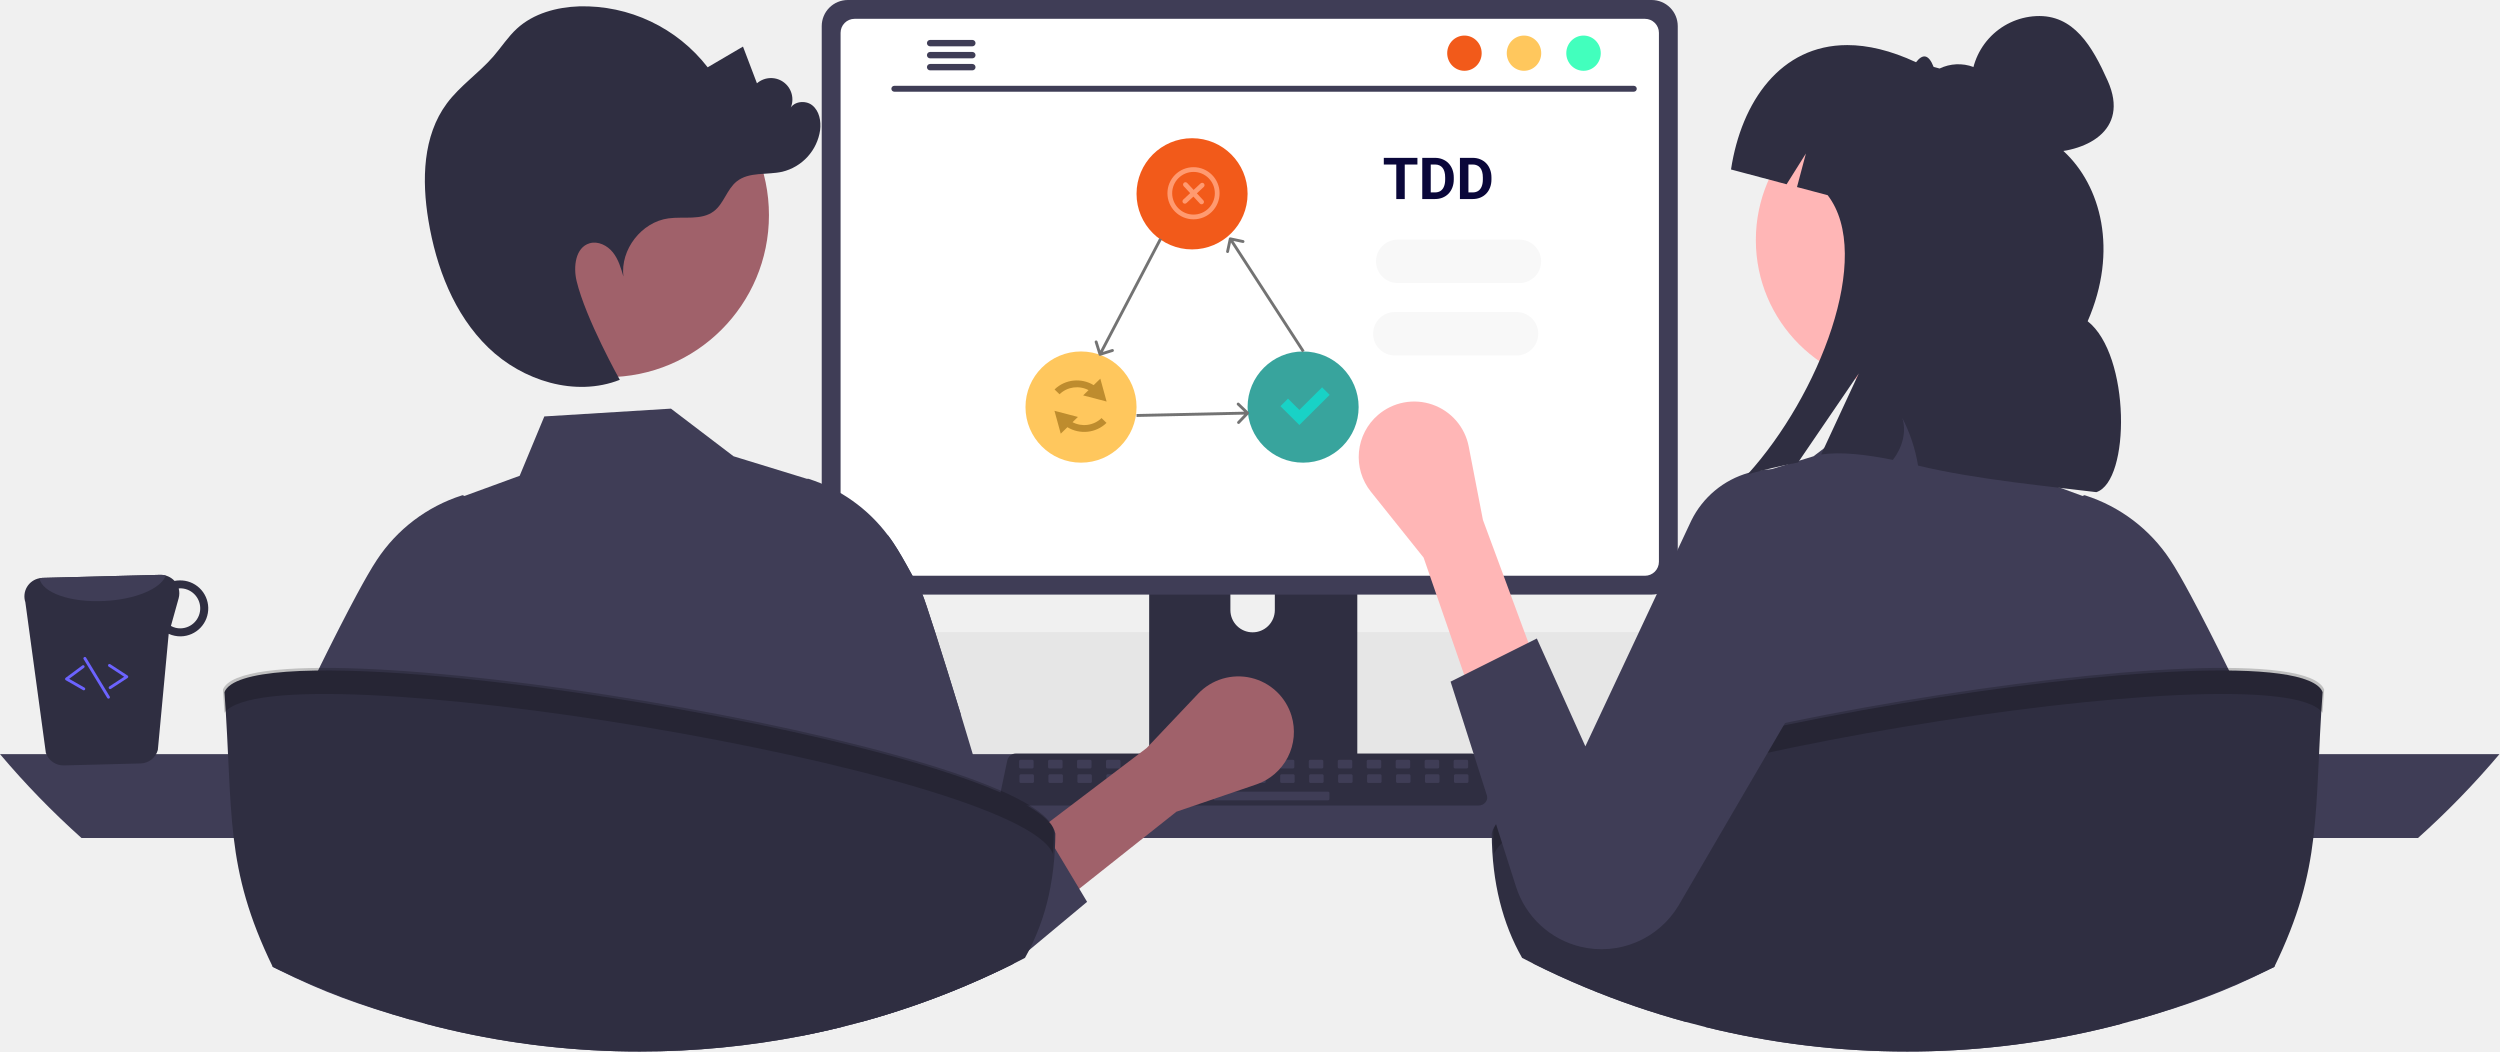
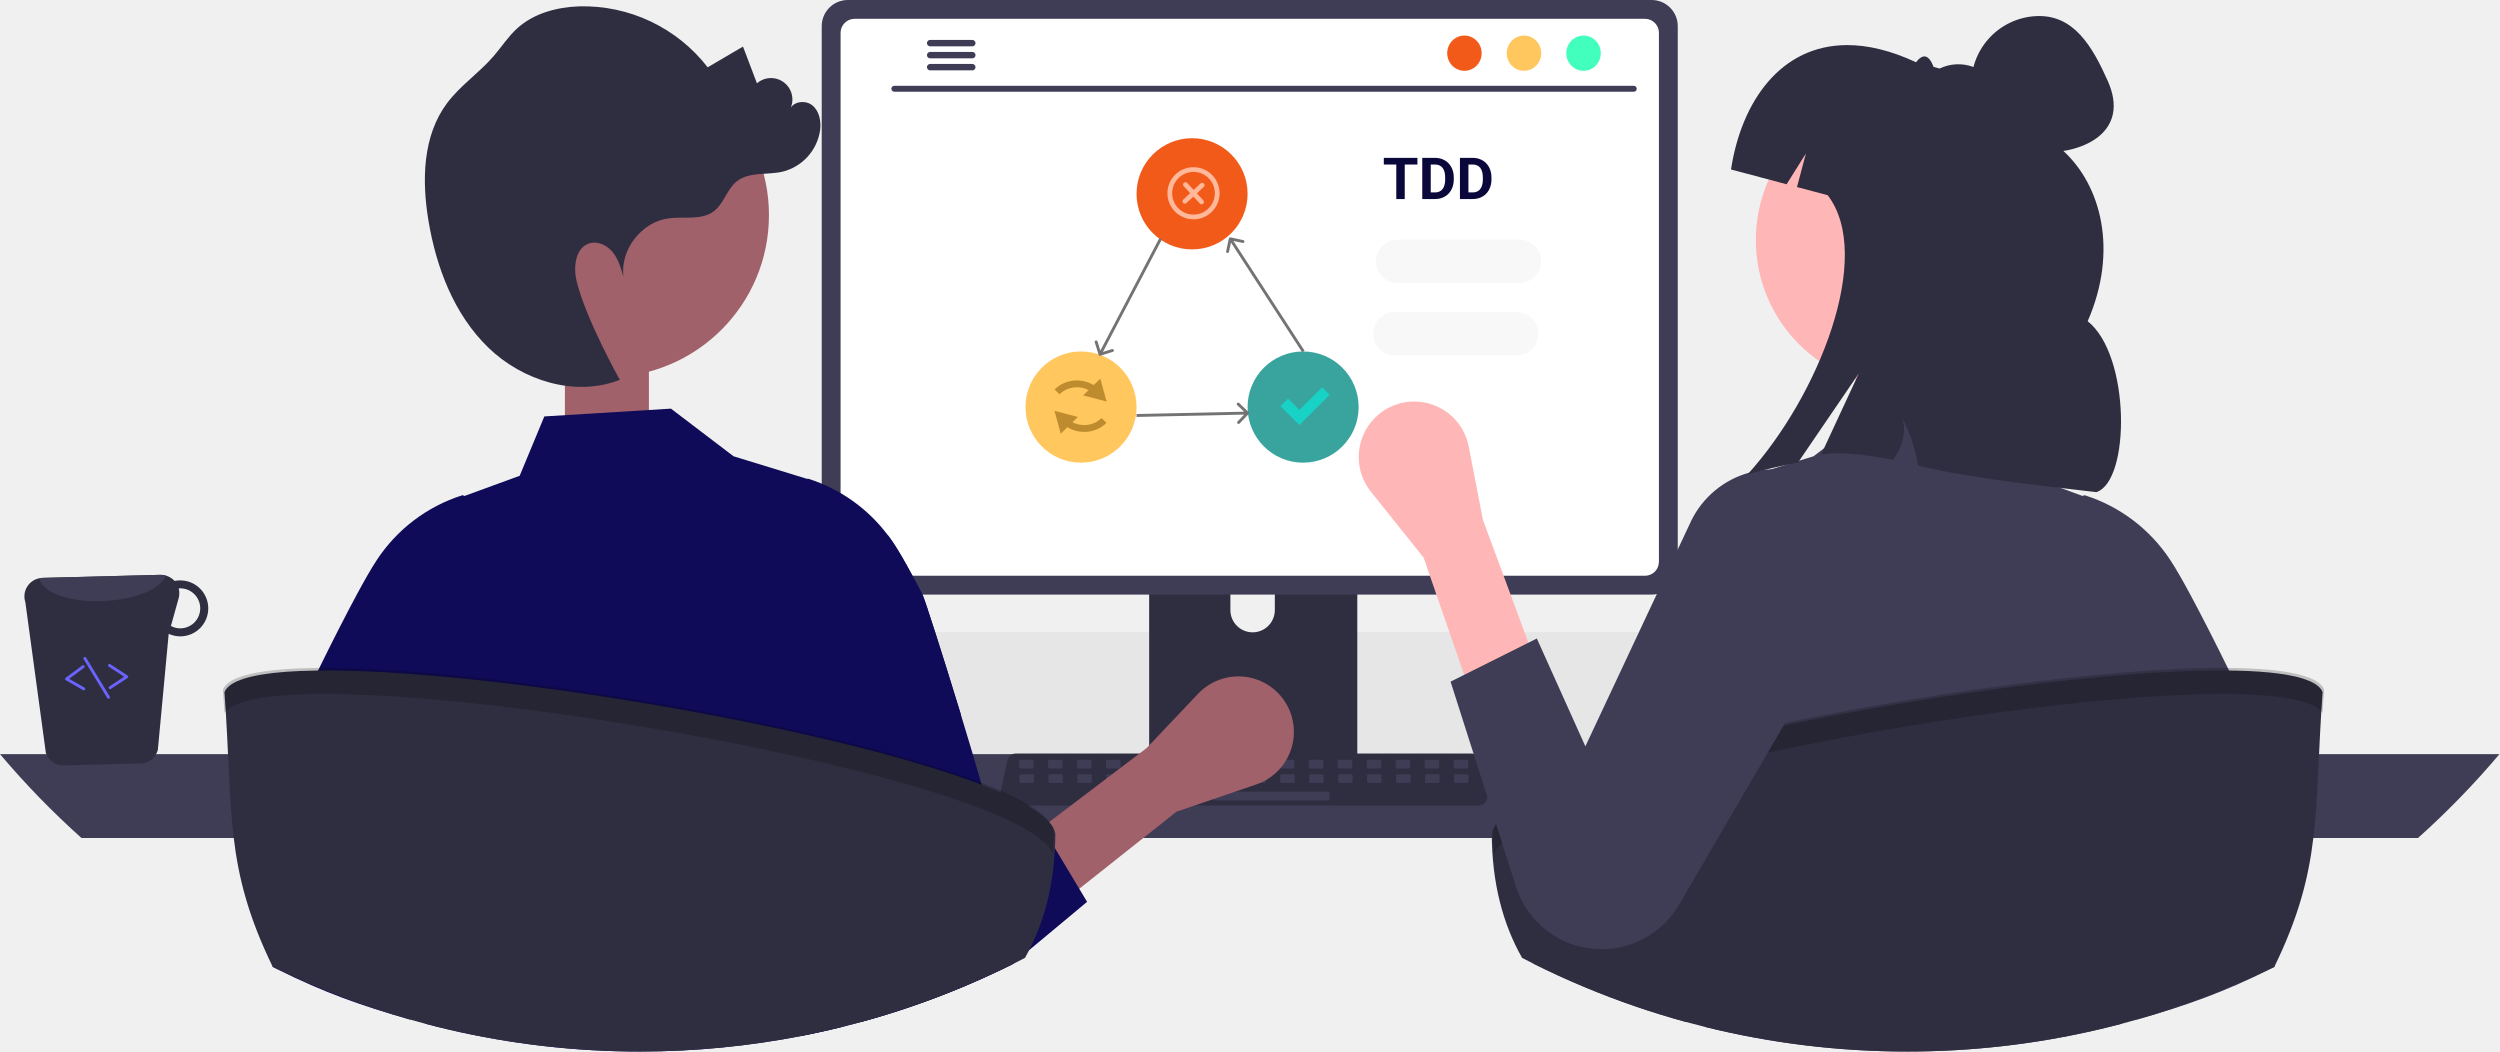
<svg xmlns="http://www.w3.org/2000/svg" width="863" height="363" viewBox="0 0 863 363" fill="none">
  <path d="M208.94 245C208.939 248.419 209.594 251.807 210.87 254.98C211.36 256.21 211.945 257.4 212.62 258.54C213.491 260.026 214.503 261.426 215.64 262.72C218.152 265.583 221.247 267.876 224.716 269.447C228.186 271.018 231.951 271.831 235.76 271.83H627.07C634.183 271.83 641.005 269.004 646.035 263.975C651.064 258.945 653.89 252.123 653.89 245.01C653.89 237.897 651.064 231.075 646.035 226.045C641.005 221.016 634.183 218.19 627.07 218.19H235.76C228.651 218.197 221.835 221.023 216.807 226.049C211.779 231.076 208.95 237.891 208.94 245V245Z" fill="#E6E6E6" />
  <path d="M0 260.32C8.687 270.613 18.084 280.287 28.12 289.27H834.7C844.737 280.287 854.133 270.613 862.82 260.32H0Z" fill="#3F3D56" />
  <path d="M396.69 163.51V266.07H468.54V163.51C468.541 162.772 468.306 162.054 467.868 161.46C467.431 160.866 466.815 160.428 466.11 160.21C465.778 160.1 465.43 160.046 465.08 160.05H400.16C399.705 160.049 399.254 160.138 398.833 160.311C398.413 160.485 398.03 160.74 397.708 161.061C397.386 161.382 397.13 161.764 396.955 162.184C396.78 162.604 396.69 163.055 396.69 163.51V163.51ZM424.73 198.75C424.749 196.728 425.565 194.796 427.002 193.373C428.438 191.95 430.378 191.152 432.4 191.152C434.422 191.152 436.362 191.95 437.798 193.373C439.234 194.796 440.051 196.728 440.07 198.75V210.65C440.06 212.677 439.247 214.618 437.81 216.048C436.372 217.478 434.427 218.281 432.4 218.281C430.373 218.281 428.428 217.478 426.99 216.048C425.553 214.618 424.74 212.677 424.73 210.65V198.75Z" fill="#2F2E41" />
  <path d="M396.47 262.79V272.68C396.472 273.192 396.675 273.683 397.037 274.047C397.398 274.41 397.888 274.616 398.4 274.62H466.83C467.343 274.617 467.834 274.412 468.196 274.048C468.557 273.685 468.76 273.193 468.76 272.68V262.79H396.47Z" fill="#3F3D56" />
  <path d="M283.66 8.99V196.25C283.662 198.636 284.611 200.924 286.298 202.612C287.985 204.299 290.274 205.248 292.66 205.25H570.16C572.546 205.248 574.834 204.299 576.522 202.612C578.209 200.924 579.158 198.636 579.16 196.25V8.99C579.154 6.606 578.204 4.321 576.517 2.636C574.83 0.951 572.544 0.003 570.16 0H292.66C290.276 0.003 287.99 0.951 286.303 2.636C284.616 4.321 283.666 6.606 283.66 8.99V8.99Z" fill="#3F3D56" />
  <path d="M290.17 11.32V193.94C290.172 195.215 290.68 196.437 291.581 197.339C292.483 198.24 293.705 198.748 294.98 198.75H567.85C569.125 198.748 570.347 198.24 571.249 197.339C572.15 196.437 572.658 195.215 572.66 193.94V11.32C572.66 10.043 572.153 8.819 571.252 7.915C570.35 7.012 569.126 6.503 567.85 6.5H294.98C293.703 6.503 292.48 7.012 291.578 7.915C290.677 8.819 290.17 10.043 290.17 11.32Z" fill="white" />
  <path d="M345.81 276.95C346.088 277.298 346.441 277.579 346.843 277.771C347.244 277.963 347.685 278.062 348.13 278.06H510.47C510.914 278.059 511.352 277.96 511.753 277.769C512.154 277.577 512.507 277.299 512.786 276.954C513.066 276.61 513.265 276.207 513.37 275.775C513.474 275.344 513.481 274.894 513.39 274.46L510.87 262.49C510.766 262.002 510.541 261.548 510.216 261.169C509.891 260.79 509.477 260.498 509.01 260.32C508.672 260.187 508.313 260.12 507.95 260.12H350.64C350.277 260.12 349.918 260.187 349.58 260.32C349.114 260.498 348.699 260.789 348.374 261.168C348.049 261.547 347.825 262.002 347.72 262.49L345.2 274.46C345.11 274.894 345.119 275.343 345.224 275.774C345.33 276.204 345.53 276.606 345.81 276.95Z" fill="#2F2E41" />
  <path d="M502.285 265.276H506.309C506.578 265.276 506.797 265.057 506.797 264.787V262.764C506.797 262.494 506.578 262.276 506.309 262.276H502.285C502.015 262.276 501.797 262.494 501.797 262.764V264.787C501.797 265.057 502.015 265.276 502.285 265.276Z" fill="#3F3D56" />
  <path d="M492.285 265.276H496.309C496.578 265.276 496.797 265.057 496.797 264.787V262.764C496.797 262.494 496.578 262.276 496.309 262.276H492.285C492.015 262.276 491.797 262.494 491.797 262.764V264.787C491.797 265.057 492.015 265.276 492.285 265.276Z" fill="#3F3D56" />
  <path d="M482.285 265.276H486.309C486.578 265.276 486.797 265.057 486.797 264.787V262.764C486.797 262.494 486.578 262.276 486.309 262.276H482.285C482.015 262.276 481.797 262.494 481.797 262.764V264.787C481.797 265.057 482.015 265.276 482.285 265.276Z" fill="#3F3D56" />
  <path d="M472.285 265.276H476.309C476.578 265.276 476.797 265.057 476.797 264.787V262.764C476.797 262.494 476.578 262.276 476.309 262.276H472.285C472.015 262.276 471.797 262.494 471.797 262.764V264.787C471.797 265.057 472.015 265.276 472.285 265.276Z" fill="#3F3D56" />
  <path d="M462.285 265.276H466.309C466.578 265.276 466.797 265.057 466.797 264.787V262.764C466.797 262.494 466.578 262.276 466.309 262.276H462.285C462.015 262.276 461.797 262.494 461.797 262.764V264.787C461.797 265.057 462.015 265.276 462.285 265.276Z" fill="#3F3D56" />
  <path d="M452.285 265.276H456.309C456.578 265.276 456.797 265.057 456.797 264.787V262.764C456.797 262.494 456.578 262.276 456.309 262.276H452.285C452.015 262.276 451.797 262.494 451.797 262.764V264.787C451.797 265.057 452.015 265.276 452.285 265.276Z" fill="#3F3D56" />
  <path d="M442.285 265.276H446.309C446.578 265.276 446.797 265.057 446.797 264.787V262.764C446.797 262.494 446.578 262.276 446.309 262.276H442.285C442.015 262.276 441.797 262.494 441.797 262.764V264.787C441.797 265.057 442.015 265.276 442.285 265.276Z" fill="#3F3D56" />
  <path d="M432.285 265.276H436.309C436.578 265.276 436.797 265.057 436.797 264.787V262.764C436.797 262.494 436.578 262.276 436.309 262.276H432.285C432.015 262.276 431.797 262.494 431.797 262.764V264.787C431.797 265.057 432.015 265.276 432.285 265.276Z" fill="#3F3D56" />
  <path d="M422.285 265.276H426.309C426.578 265.276 426.797 265.057 426.797 264.787V262.764C426.797 262.494 426.578 262.276 426.309 262.276H422.285C422.015 262.276 421.797 262.494 421.797 262.764V264.787C421.797 265.057 422.015 265.276 422.285 265.276Z" fill="#3F3D56" />
  <path d="M412.285 265.276H416.309C416.578 265.276 416.797 265.057 416.797 264.787V262.764C416.797 262.494 416.578 262.276 416.309 262.276H412.285C412.015 262.276 411.797 262.494 411.797 262.764V264.787C411.797 265.057 412.015 265.276 412.285 265.276Z" fill="#3F3D56" />
  <path d="M402.285 265.276H406.309C406.578 265.276 406.797 265.057 406.797 264.787V262.764C406.797 262.494 406.578 262.276 406.309 262.276H402.285C402.015 262.276 401.797 262.494 401.797 262.764V264.787C401.797 265.057 402.015 265.276 402.285 265.276Z" fill="#3F3D56" />
  <path d="M392.285 265.276H396.309C396.578 265.276 396.797 265.057 396.797 264.787V262.764C396.797 262.494 396.578 262.276 396.309 262.276H392.285C392.015 262.276 391.797 262.494 391.797 262.764V264.787C391.797 265.057 392.015 265.276 392.285 265.276Z" fill="#3F3D56" />
  <path d="M382.285 265.276H386.309C386.578 265.276 386.797 265.057 386.797 264.787V262.764C386.797 262.494 386.578 262.276 386.309 262.276H382.285C382.015 262.276 381.797 262.494 381.797 262.764V264.787C381.797 265.057 382.015 265.276 382.285 265.276Z" fill="#3F3D56" />
  <path d="M372.285 265.276H376.309C376.578 265.276 376.797 265.057 376.797 264.787V262.764C376.797 262.494 376.578 262.276 376.309 262.276H372.285C372.015 262.276 371.797 262.494 371.797 262.764V264.787C371.797 265.057 372.015 265.276 372.285 265.276Z" fill="#3F3D56" />
  <path d="M362.285 265.276H366.309C366.578 265.276 366.797 265.057 366.797 264.787V262.764C366.797 262.494 366.578 262.276 366.309 262.276H362.285C362.015 262.276 361.797 262.494 361.797 262.764V264.787C361.797 265.057 362.015 265.276 362.285 265.276Z" fill="#3F3D56" />
  <path d="M352.285 265.276H356.309C356.578 265.276 356.797 265.057 356.797 264.787V262.764C356.797 262.494 356.578 262.276 356.309 262.276H352.285C352.015 262.276 351.797 262.494 351.797 262.764V264.787C351.797 265.057 352.015 265.276 352.285 265.276Z" fill="#3F3D56" />
  <path d="M502.403 270.276H506.427C506.697 270.276 506.915 270.057 506.915 269.787V267.764C506.915 267.494 506.697 267.276 506.427 267.276H502.403C502.134 267.276 501.915 267.494 501.915 267.764V269.787C501.915 270.057 502.134 270.276 502.403 270.276Z" fill="#3F3D56" />
  <path d="M492.403 270.276H496.427C496.697 270.276 496.915 270.057 496.915 269.787V267.764C496.915 267.494 496.697 267.276 496.427 267.276H492.403C492.134 267.276 491.915 267.494 491.915 267.764V269.787C491.915 270.057 492.134 270.276 492.403 270.276Z" fill="#3F3D56" />
  <path d="M482.403 270.276H486.427C486.697 270.276 486.915 270.057 486.915 269.787V267.764C486.915 267.494 486.697 267.276 486.427 267.276H482.403C482.134 267.276 481.915 267.494 481.915 267.764V269.787C481.915 270.057 482.134 270.276 482.403 270.276Z" fill="#3F3D56" />
  <path d="M472.403 270.276H476.427C476.697 270.276 476.915 270.057 476.915 269.787V267.764C476.915 267.494 476.697 267.276 476.427 267.276H472.403C472.134 267.276 471.915 267.494 471.915 267.764V269.787C471.915 270.057 472.134 270.276 472.403 270.276Z" fill="#3F3D56" />
  <path d="M462.403 270.276H466.427C466.697 270.276 466.915 270.057 466.915 269.787V267.764C466.915 267.494 466.697 267.276 466.427 267.276H462.403C462.134 267.276 461.915 267.494 461.915 267.764V269.787C461.915 270.057 462.134 270.276 462.403 270.276Z" fill="#3F3D56" />
  <path d="M452.403 270.276H456.427C456.697 270.276 456.915 270.057 456.915 269.787V267.764C456.915 267.494 456.697 267.276 456.427 267.276H452.403C452.134 267.276 451.915 267.494 451.915 267.764V269.787C451.915 270.057 452.134 270.276 452.403 270.276Z" fill="#3F3D56" />
  <path d="M442.403 270.276H446.427C446.697 270.276 446.915 270.057 446.915 269.787V267.764C446.915 267.494 446.697 267.276 446.427 267.276H442.403C442.134 267.276 441.915 267.494 441.915 267.764V269.787C441.915 270.057 442.134 270.276 442.403 270.276Z" fill="#3F3D56" />
  <path d="M432.403 270.276H436.427C436.697 270.276 436.915 270.057 436.915 269.787V267.764C436.915 267.494 436.697 267.276 436.427 267.276H432.403C432.134 267.276 431.915 267.494 431.915 267.764V269.787C431.915 270.057 432.134 270.276 432.403 270.276Z" fill="#3F3D56" />
  <path d="M422.403 270.276H426.427C426.697 270.276 426.915 270.057 426.915 269.787V267.764C426.915 267.494 426.697 267.276 426.427 267.276H422.403C422.134 267.276 421.915 267.494 421.915 267.764V269.787C421.915 270.057 422.134 270.276 422.403 270.276Z" fill="#3F3D56" />
  <path d="M412.403 270.276H416.427C416.697 270.276 416.915 270.057 416.915 269.787V267.764C416.915 267.494 416.697 267.276 416.427 267.276H412.403C412.134 267.276 411.915 267.494 411.915 267.764V269.787C411.915 270.057 412.134 270.276 412.403 270.276Z" fill="#3F3D56" />
  <path d="M402.403 270.276H406.427C406.697 270.276 406.915 270.057 406.915 269.787V267.764C406.915 267.494 406.697 267.276 406.427 267.276H402.403C402.134 267.276 401.915 267.494 401.915 267.764V269.787C401.915 270.057 402.134 270.276 402.403 270.276Z" fill="#3F3D56" />
  <path d="M392.403 270.276H396.427C396.697 270.276 396.915 270.057 396.915 269.787V267.764C396.915 267.494 396.697 267.276 396.427 267.276H392.403C392.134 267.276 391.915 267.494 391.915 267.764V269.787C391.915 270.057 392.134 270.276 392.403 270.276Z" fill="#3F3D56" />
  <path d="M382.403 270.276H386.427C386.697 270.276 386.915 270.057 386.915 269.787V267.764C386.915 267.494 386.697 267.276 386.427 267.276H382.403C382.134 267.276 381.915 267.494 381.915 267.764V269.787C381.915 270.057 382.134 270.276 382.403 270.276Z" fill="#3F3D56" />
  <path d="M372.403 270.276H376.427C376.697 270.276 376.915 270.057 376.915 269.787V267.764C376.915 267.494 376.697 267.276 376.427 267.276H372.403C372.134 267.276 371.915 267.494 371.915 267.764V269.787C371.915 270.057 372.134 270.276 372.403 270.276Z" fill="#3F3D56" />
  <path d="M362.403 270.276H366.427C366.697 270.276 366.915 270.057 366.915 269.787V267.764C366.915 267.494 366.697 267.276 366.427 267.276H362.403C362.134 267.276 361.915 267.494 361.915 267.764V269.787C361.915 270.057 362.134 270.276 362.403 270.276Z" fill="#3F3D56" />
  <path d="M352.403 270.276H356.427C356.697 270.276 356.915 270.057 356.915 269.787V267.764C356.915 267.494 356.697 267.276 356.427 267.276H352.403C352.134 267.276 351.915 267.494 351.915 267.764V269.787C351.915 270.057 352.134 270.276 352.403 270.276Z" fill="#3F3D56" />
  <path d="M419.403 276.276H458.427C458.697 276.276 458.915 276.057 458.915 275.787V273.764C458.915 273.494 458.697 273.276 458.427 273.276H419.403C419.134 273.276 418.915 273.494 418.915 273.764V275.787C418.915 276.057 419.134 276.276 419.403 276.276Z" fill="#3F3D56" />
+   <rect x="195" y="127" width="29" height="41" fill="#A0616A" />
  <path d="M308.692 31.657H564.015C564.281 31.651 564.533 31.541 564.719 31.352C564.905 31.162 565.009 30.907 565.009 30.641C565.009 30.376 564.905 30.121 564.719 29.931C564.533 29.741 564.281 29.632 564.015 29.626H308.692C308.427 29.632 308.174 29.741 307.988 29.931C307.803 30.121 307.699 30.376 307.699 30.641C307.699 30.907 307.803 31.162 307.988 31.352C308.174 31.541 308.427 31.651 308.692 31.657V31.657Z" fill="#3F3D56" />
  <path d="M546.635 24.442C549.921 24.442 552.585 21.718 552.585 18.359C552.585 14.999 549.921 12.276 546.635 12.276C543.349 12.276 540.685 14.999 540.685 18.359C540.685 21.718 543.349 24.442 546.635 24.442Z" fill="#42FFBD" />
  <path d="M526.079 24.442C529.365 24.442 532.03 21.718 532.03 18.359C532.03 14.999 529.365 12.276 526.079 12.276C522.793 12.276 520.129 14.999 520.129 18.359C520.129 21.718 522.793 24.442 526.079 24.442Z" fill="#FFC75D" />
  <path d="M505.523 24.442C508.809 24.442 511.473 21.718 511.473 18.359C511.473 14.999 508.809 12.276 505.523 12.276C502.237 12.276 499.573 14.999 499.573 18.359C499.573 21.718 502.237 24.442 505.523 24.442Z" fill="#F25A1A" />
  <path d="M319.98 14.89C319.979 15.034 320.007 15.176 320.061 15.309C320.116 15.443 320.196 15.564 320.297 15.666C320.398 15.768 320.519 15.849 320.651 15.905C320.784 15.96 320.926 15.989 321.07 15.99H335.67C335.959 15.983 336.233 15.864 336.435 15.657C336.637 15.451 336.75 15.174 336.75 14.885C336.75 14.596 336.637 14.319 336.435 14.113C336.233 13.906 335.959 13.787 335.67 13.78H321.07C320.779 13.784 320.5 13.902 320.296 14.11C320.092 14.318 319.978 14.599 319.98 14.89V14.89Z" fill="#3F3D56" />
  <path d="M319.98 19.04C319.979 19.184 320.007 19.326 320.061 19.459C320.116 19.593 320.196 19.714 320.297 19.816C320.398 19.918 320.519 19.999 320.651 20.055C320.784 20.11 320.926 20.139 321.07 20.14H335.67C335.959 20.134 336.234 20.014 336.436 19.808C336.638 19.601 336.751 19.324 336.751 19.035C336.751 18.746 336.638 18.469 336.436 18.262C336.234 18.055 335.959 17.936 335.67 17.93H321.07C320.779 17.933 320.5 18.052 320.296 18.26C320.092 18.468 319.978 18.748 319.98 19.04V19.04Z" fill="#3F3D56" />
  <path d="M319.98 23.18C319.978 23.472 320.092 23.752 320.296 23.96C320.5 24.168 320.779 24.287 321.07 24.29H335.67C335.959 24.283 336.233 24.164 336.435 23.957C336.637 23.751 336.75 23.474 336.75 23.185C336.75 22.896 336.637 22.619 336.435 22.413C336.233 22.206 335.959 22.087 335.67 22.08H321.07C320.926 22.081 320.784 22.11 320.651 22.165C320.519 22.221 320.398 22.302 320.297 22.404C320.196 22.506 320.116 22.628 320.061 22.761C320.007 22.894 319.979 23.036 319.98 23.18V23.18Z" fill="#3F3D56" />
-   <path d="M349.912 332.662C349.692 332.772 349.472 332.882 349.252 332.982C347.862 333.672 346.462 334.352 345.052 335.022C340.832 337.032 336.559 338.942 332.232 340.752C320.848 345.514 309.166 349.532 297.262 352.782C295.262 340.312 293.322 310.902 291.462 289.272C291.112 285.202 290.762 281.412 290.412 278.062C290.08 273.664 289.448 269.294 288.522 264.982C288.431 264.644 288.301 264.319 288.132 264.012C288.322 265.742 288.522 270.902 288.712 278.062C288.812 281.412 288.902 285.202 289.002 289.272C289.472 310.092 289.962 338.422 290.452 354.552C289.062 354.892 287.662 355.232 286.262 355.552C285.382 355.762 284.492 355.962 283.602 356.152C282.522 356.392 281.442 356.632 280.362 356.852C279.232 357.092 278.102 357.322 276.972 357.542C258.506 361.17 239.731 362.991 220.912 362.982C219.662 362.982 218.422 362.972 217.172 362.962C216.792 362.962 216.412 362.952 216.022 362.942C214.922 362.922 213.782 362.902 212.622 362.872C190.383 362.257 168.29 359.073 146.782 353.382L147.652 289.272L147.802 278.062L147.862 273.812C147.367 275.179 147.07 276.611 146.982 278.062C146.632 280.792 146.272 284.662 145.912 289.272C144.542 307.032 143.132 335.682 141.672 351.982C124.382 347.062 111.742 342.572 95.942 334.672C95.332 334.372 94.712 334.062 94.102 333.752C94.212 332.982 94.332 332.212 94.442 331.422C96.232 318.982 94.122 302.792 96.102 289.272C97.612 278.842 99.172 268.822 100.742 260.322C102.642 250.092 104.572 242.052 106.482 238.142C108.682 233.632 110.882 229.192 113.012 224.942C113.932 223.112 114.835 221.315 115.722 219.552C116.202 218.602 116.682 217.662 117.152 216.742C119.292 212.552 121.312 208.682 123.162 205.252C124.462 202.842 125.662 200.662 126.762 198.752C128.052 196.502 129.192 194.642 130.132 193.232C137.075 182.708 147.406 174.871 159.412 171.022L159.712 170.942L160.002 171.062L160.332 171.212L179.392 164.242L187.902 143.752L231.612 141.062L238.672 146.432L242.282 149.182L246.132 152.112L253.212 157.502L255.222 158.122L258.212 159.042L278.662 165.322L278.872 165.232L279.172 165.312C290.098 168.809 299.661 175.625 306.532 184.812C307.212 185.692 307.842 186.602 308.452 187.522C310.112 189.982 312.352 193.872 314.992 198.752C316.082 200.762 317.232 202.942 318.442 205.252C319.172 206.642 325.472 226.302 331.602 246.382C337.332 265.182 342.912 284.352 343.642 289.272C343.772 290.182 343.912 291.102 344.042 292.012C344.872 297.702 345.692 303.432 346.482 309.022C347.652 317.312 348.792 325.312 349.882 332.462C349.892 332.532 349.902 332.592 349.912 332.662Z" fill="#3F3D56" />
+   <path d="M349.912 332.662C349.692 332.772 349.472 332.882 349.252 332.982C347.862 333.672 346.462 334.352 345.052 335.022C340.832 337.032 336.559 338.942 332.232 340.752C320.848 345.514 309.166 349.532 297.262 352.782C295.262 340.312 293.322 310.902 291.462 289.272C291.112 285.202 290.762 281.412 290.412 278.062C290.08 273.664 289.448 269.294 288.522 264.982C288.431 264.644 288.301 264.319 288.132 264.012C288.322 265.742 288.522 270.902 288.712 278.062C288.812 281.412 288.902 285.202 289.002 289.272C289.472 310.092 289.962 338.422 290.452 354.552C289.062 354.892 287.662 355.232 286.262 355.552C285.382 355.762 284.492 355.962 283.602 356.152C282.522 356.392 281.442 356.632 280.362 356.852C279.232 357.092 278.102 357.322 276.972 357.542C258.506 361.17 239.731 362.991 220.912 362.982C219.662 362.982 218.422 362.972 217.172 362.962C216.792 362.962 216.412 362.952 216.022 362.942C214.922 362.922 213.782 362.902 212.622 362.872C190.383 362.257 168.29 359.073 146.782 353.382L147.652 289.272L147.802 278.062L147.862 273.812C147.367 275.179 147.07 276.611 146.982 278.062C146.632 280.792 146.272 284.662 145.912 289.272C144.542 307.032 143.132 335.682 141.672 351.982C124.382 347.062 111.742 342.572 95.942 334.672C95.332 334.372 94.712 334.062 94.102 333.752C94.212 332.982 94.332 332.212 94.442 331.422C96.232 318.982 94.122 302.792 96.102 289.272C97.612 278.842 99.172 268.822 100.742 260.322C102.642 250.092 104.572 242.052 106.482 238.142C108.682 233.632 110.882 229.192 113.012 224.942C113.932 223.112 114.835 221.315 115.722 219.552C116.202 218.602 116.682 217.662 117.152 216.742C119.292 212.552 121.312 208.682 123.162 205.252C124.462 202.842 125.662 200.662 126.762 198.752C128.052 196.502 129.192 194.642 130.132 193.232C137.075 182.708 147.406 174.871 159.412 171.022L159.712 170.942L160.002 171.062L160.332 171.212L179.392 164.242L187.902 143.752L231.612 141.062L238.672 146.432L242.282 149.182L246.132 152.112L253.212 157.502L255.222 158.122L258.212 159.042L278.662 165.322L278.872 165.232L279.172 165.312C290.098 168.809 299.661 175.625 306.532 184.812C307.212 185.692 307.842 186.602 308.452 187.522C310.112 189.982 312.352 193.872 314.992 198.752C316.082 200.762 317.232 202.942 318.442 205.252C319.172 206.642 325.472 226.302 331.602 246.382C337.332 265.182 342.912 284.352 343.642 289.272C343.772 290.182 343.912 291.102 344.042 292.012C344.872 297.702 345.692 303.432 346.482 309.022C347.652 317.312 348.792 325.312 349.882 332.462C349.892 332.532 349.902 332.592 349.912 332.662Z" fill="#0F0B58" />
  <path opacity="0.2" d="M303.59 260.276L295.093 227.484L287.59 255.78L303.59 260.276Z" fill="black" />
  <path d="M15.829 259.896C16.27 261.178 17.106 262.289 18.216 263.067C19.327 263.845 20.656 264.251 22.012 264.227L48.504 263.545C49.87 263.518 51.191 263.05 52.269 262.211C53.347 261.371 54.124 260.206 54.485 258.888L58.234 218.801C59.564 219.403 61.012 219.701 62.472 219.671C65.033 219.607 67.465 218.528 69.23 216.671C70.996 214.814 71.952 212.332 71.888 209.771C71.823 207.209 70.744 204.778 68.887 203.012C67.031 201.246 64.549 200.291 61.987 200.355C61.404 200.353 60.821 200.414 60.251 200.535C59.63 199.864 58.876 199.33 58.036 198.968C57.197 198.606 56.291 198.423 55.377 198.432L14.626 199.485C14.288 199.497 13.952 199.539 13.621 199.61C12.727 199.776 11.88 200.132 11.135 200.654C10.391 201.175 9.767 201.851 9.305 202.634C8.843 203.417 8.555 204.29 8.459 205.194C8.362 206.097 8.461 207.012 8.748 207.874L15.829 259.896ZM59.003 216.079L61.67 206.526C61.974 205.423 61.981 204.259 61.691 203.152C61.82 203.151 61.934 203.09 62.064 203.09C63.893 203.052 65.662 203.741 66.984 205.006C68.306 206.27 69.073 208.008 69.115 209.837C69.158 211.666 68.474 213.437 67.213 214.762C65.951 216.088 64.216 216.859 62.387 216.907C61.205 216.944 60.035 216.657 59.003 216.079V216.079Z" fill="#2F2E41" />
  <path d="M13.621 199.609C14.489 204.574 24.25 208.063 35.987 207.457C46.78 206.96 55.604 203.17 57.221 198.678C56.623 198.501 56.001 198.418 55.377 198.432L14.626 199.485C14.288 199.497 13.952 199.539 13.621 199.609V199.609Z" fill="#3F3D56" />
  <path d="M38.138 237.867C38.192 237.854 38.243 237.831 38.289 237.801L44.042 234.035C44.112 233.99 44.169 233.928 44.208 233.855C44.248 233.782 44.269 233.7 44.269 233.617C44.269 233.534 44.248 233.453 44.209 233.38C44.169 233.307 44.112 233.245 44.042 233.199L38.063 229.282C38.008 229.246 37.946 229.221 37.882 229.209C37.817 229.196 37.751 229.196 37.686 229.21C37.622 229.223 37.56 229.249 37.506 229.286C37.452 229.323 37.405 229.37 37.369 229.425C37.333 229.48 37.308 229.542 37.296 229.607C37.284 229.671 37.284 229.738 37.298 229.802C37.311 229.866 37.337 229.928 37.375 229.982C37.412 230.036 37.459 230.082 37.515 230.118L42.856 233.617L37.742 236.964C37.643 237.029 37.57 237.127 37.536 237.24C37.502 237.354 37.51 237.475 37.557 237.584C37.605 237.692 37.689 237.78 37.796 237.832C37.902 237.884 38.023 237.896 38.138 237.867H38.138Z" fill="#6C63FF" />
  <path d="M29.051 238.287C29.148 238.262 29.235 238.209 29.301 238.135C29.368 238.061 29.41 237.969 29.424 237.87C29.437 237.771 29.421 237.671 29.377 237.581C29.333 237.492 29.264 237.418 29.177 237.368L23.874 234.328L29 230.521C29.052 230.481 29.097 230.432 29.131 230.376C29.164 230.32 29.187 230.257 29.196 230.192C29.206 230.127 29.202 230.061 29.186 229.998C29.17 229.934 29.142 229.874 29.103 229.821C29.064 229.769 29.015 229.724 28.958 229.691C28.902 229.657 28.84 229.635 28.775 229.625C28.71 229.616 28.644 229.619 28.58 229.635C28.516 229.651 28.456 229.679 28.404 229.718L22.665 233.981C22.599 234.031 22.545 234.096 22.51 234.171C22.475 234.246 22.459 234.329 22.464 234.412C22.469 234.495 22.494 234.575 22.538 234.646C22.582 234.716 22.642 234.775 22.714 234.816L28.68 238.236C28.792 238.3 28.925 238.318 29.051 238.287V238.287Z" fill="#6C63FF" />
  <path d="M37.566 241.167C37.614 241.155 37.66 241.136 37.703 241.11C37.759 241.076 37.808 241.031 37.847 240.978C37.886 240.925 37.913 240.865 37.929 240.801C37.945 240.737 37.947 240.671 37.937 240.606C37.927 240.541 37.904 240.479 37.87 240.423L29.715 227.014C29.645 226.902 29.534 226.821 29.406 226.79C29.277 226.759 29.142 226.78 29.029 226.849C28.916 226.918 28.834 227.029 28.803 227.157C28.771 227.286 28.792 227.421 28.86 227.535L37.016 240.943C37.072 241.034 37.155 241.105 37.254 241.146C37.353 241.186 37.462 241.194 37.566 241.167V241.167Z" fill="#6C63FF" />
  <path d="M785.149 333.75C784.539 334.06 783.919 334.37 783.309 334.67C767.509 342.57 754.869 347.06 737.579 351.98C736.119 335.68 734.709 307.03 733.339 289.27C732.979 284.66 732.619 280.79 732.269 278.06C732.181 276.609 731.885 275.177 731.389 273.81L731.449 278.06L731.599 289.27L732.469 353.38C710.962 359.071 688.868 362.255 666.629 362.87C665.469 362.9 664.329 362.92 663.229 362.94C662.839 362.95 662.459 362.96 662.079 362.96C660.829 362.97 659.589 362.98 658.339 362.98C634.903 362.997 611.552 360.167 588.799 354.55C589.289 338.42 589.779 310.09 590.249 289.27C590.349 285.2 590.439 281.41 590.539 278.06C590.729 270.9 590.929 265.74 591.119 264.01C590.951 264.317 590.82 264.642 590.729 264.98C589.803 269.292 589.171 273.662 588.839 278.06C588.489 281.41 588.139 285.2 587.789 289.27C585.929 310.9 583.989 340.31 581.989 352.78C570.085 349.53 558.404 345.512 547.019 340.75C541.019 338.25 535.126 335.553 529.339 332.66C530.439 325.46 531.589 317.39 532.769 309.02C533.689 302.53 534.639 295.86 535.609 289.27C537.109 279.09 588.069 169.16 600.079 165.31L600.379 165.23L600.589 165.32L621.039 159.04L624.029 158.12L626.039 157.5L633.119 152.11L636.969 149.18L640.579 146.43L647.639 141.06L691.349 143.75L699.859 164.24L718.919 171.21L719.249 171.06L719.539 170.94L719.839 171.02C731.845 174.869 742.176 182.706 749.119 193.23C750.059 194.64 751.199 196.5 752.489 198.75C753.589 200.66 754.789 202.84 756.089 205.25C757.939 208.68 759.959 212.55 762.099 216.74C762.569 217.66 763.049 218.6 763.529 219.55C764.419 221.31 765.322 223.107 766.239 224.94C768.369 229.19 770.569 233.63 772.769 238.14C774.679 242.05 776.609 250.09 778.509 260.32C780.079 268.82 781.639 278.84 783.149 289.27C785.129 302.79 783.019 318.98 784.809 331.42C784.919 332.21 785.039 332.98 785.149 333.75Z" fill="#3F3D56" />
  <path d="M656.954 133.705C685.03 133.705 707.791 110.944 707.791 82.868C707.791 54.792 685.03 32.032 656.954 32.032C628.878 32.032 606.118 54.792 606.118 82.868C606.118 110.944 628.878 133.705 656.954 133.705Z" fill="#FFB6B6" />
  <path opacity="0.2" d="M575.659 260.276L584.156 227.484L591.659 255.78L575.659 260.276Z" fill="black" />
  <path d="M801.769 238.91C798.729 280.79 801.879 299.23 785.099 333.76C769.832 341.233 753.929 347.33 737.579 351.98C735.879 352.46 734.176 352.927 732.469 353.38C710.962 359.071 688.868 362.255 666.629 362.87C665.469 362.9 664.329 362.92 663.229 362.94C662.839 362.95 662.459 362.96 662.079 362.96C660.829 362.97 659.589 362.98 658.339 362.98C634.903 362.997 611.552 360.167 588.799 354.55C586.519 353.99 584.249 353.4 581.989 352.78C570.085 349.53 558.404 345.512 547.019 340.75C541.019 338.25 535.126 335.553 529.339 332.66C528.029 332 526.719 331.34 525.429 330.66C518.799 319 515.029 304.82 514.949 287.78C519.539 258.42 791.629 213.59 801.769 238.91Z" fill="#2F2E41" />
  <path opacity="0.2" d="M801.761 246.082C801.917 243.489 802.09 240.811 802.293 238.022C792.153 212.702 520.063 257.532 515.473 286.892C515.485 289.584 515.6 292.196 515.794 294.747C526.91 265.769 785.399 223.161 801.761 246.082Z" fill="black" />
  <path d="M508.183 240.885L530.516 229.718L511.905 179.468L507 154.126C506.363 150.833 504.872 147.766 502.678 145.23C500.484 142.694 497.663 140.778 494.496 139.674C491.33 138.57 487.929 138.316 484.634 138.938C481.338 139.56 478.264 141.036 475.718 143.218V143.218C471.945 146.452 469.576 151.026 469.111 155.974C468.645 160.921 470.121 165.856 473.225 169.737L491.432 192.496L508.183 240.885Z" fill="#FFB6B6" />
  <path d="M530.516 220.413L500.738 235.302L523.336 306.111C524.959 311.195 527.868 315.775 531.782 319.404C535.695 323.034 540.48 325.591 545.672 326.827C552.074 328.351 558.796 327.797 564.862 325.245C570.928 322.692 576.023 318.274 579.409 312.63L639.334 209.916C643.581 202.838 644.892 194.381 642.987 186.35C641.082 178.318 636.112 171.35 629.139 166.934V166.934C625.388 164.559 621.18 163 616.787 162.359C612.394 161.718 607.916 162.009 603.643 163.213C599.37 164.417 595.399 166.507 591.987 169.348C588.576 172.188 585.801 175.715 583.843 179.699L547.267 257.636L530.516 220.413Z" fill="#3F3D56" />
  <path d="M209.508 130.197C240.4 130.197 265.443 105.154 265.443 74.262C265.443 43.37 240.4 18.327 209.508 18.327C178.615 18.327 153.573 43.37 153.573 74.262C153.573 105.154 178.615 130.197 209.508 130.197Z" fill="#A0616A" />
  <path d="M154.244 35.716C158.792 29.586 165.329 25.228 170.329 19.461C173.072 16.297 175.35 12.711 178.435 9.879C184.165 4.616 192.179 2.459 199.955 2.191C208.477 1.972 216.931 3.762 224.632 7.417C232.334 11.072 239.067 16.489 244.286 23.229C248.351 20.846 252.415 18.463 256.48 16.08C258.085 20.306 259.691 24.533 261.297 28.759C262.615 27.614 264.296 26.972 266.042 26.948C267.788 26.923 269.486 27.517 270.835 28.625C272.185 29.734 273.098 31.284 273.414 33.001C273.73 34.718 273.428 36.492 272.561 38.008C273.528 35.019 277.96 34.384 280.403 36.359C282.847 38.334 283.501 41.847 283.102 44.963C282.602 48.382 281.091 51.573 278.762 54.126C276.434 56.678 273.396 58.477 270.037 59.289C264.733 60.471 258.56 59.229 254.315 62.622C250.911 65.341 249.884 70.293 246.411 72.923C242.131 76.163 236.081 74.665 230.761 75.381C221.453 76.634 214.083 86.154 215.201 95.479C214.359 92.536 213.474 89.509 211.563 87.118C209.651 84.728 206.432 83.112 203.5 83.991C198.654 85.443 197.862 92.048 199.036 96.969C202.151 110.019 213.955 131.113 213.955 131.113C198.628 137.159 180.367 131.442 168.54 119.969C156.714 108.496 150.555 92.25 147.872 75.993C145.596 62.207 145.919 46.937 154.244 35.716Z" fill="#2F2E41" />
  <path d="M720.662 110.892C731.304 86.494 725.275 64.043 712.302 52.132V52.122C707.202 40.692 700.422 31.872 692.662 29.802C688.912 27.392 685.272 24.562 681.232 23.122C679.35 22.418 677.345 22.102 675.338 22.193C673.33 22.284 671.362 22.78 669.552 23.652L667.492 23.102C665.742 18.632 663.692 18.542 661.412 21.482C652.632 17.392 644.722 15.562 637.682 15.562C614.722 15.562 601.142 35.002 597.542 58.502L616.732 63.612L623.402 52.982L620.322 64.572L630.912 67.382C647.032 88.372 627.742 136.792 603.292 163.732C609.112 162.122 614.909 160.762 620.682 159.652L641.662 128.892L628.662 156.892C635.412 155.902 644.022 156.852 653.432 158.762C656.602 154.622 658.272 149.102 656.632 144.182C659.313 149.371 661.163 154.949 662.112 160.712C681.972 165.562 709.062 168.052 723.662 169.892C735.458 166.042 735.49 122.552 720.662 110.892Z" fill="#2F2E41" />
  <path d="M727.585 27.901C735.38 45.354 719.652 52.861 705.244 52.649C692.225 52.457 681.16 43.311 680.496 30.308C680.176 24.063 682.351 17.948 686.541 13.306C690.731 8.665 696.593 5.878 702.837 5.559C715.84 4.894 722.276 16.012 727.585 27.901Z" fill="#2F2E41" />
  <path d="M365.982 312.019L353.143 290.603L395.834 258.215L413.584 239.474C415.89 237.04 418.794 235.253 422.007 234.292C425.22 233.332 428.629 233.231 431.893 234.001C435.157 234.771 438.162 236.383 440.607 238.678C443.053 240.973 444.853 243.869 445.829 247.078V247.078C447.274 251.833 446.815 256.963 444.55 261.386C442.285 265.809 438.389 269.179 433.686 270.785L406.104 280.201L365.982 312.019Z" fill="#A0616A" />
-   <path d="M375.262 311.312L355.272 327.972L349.882 332.462L349.252 332.982C347.862 333.672 346.462 334.352 345.052 335.022C340.832 337.032 336.559 338.942 332.232 340.752C320.848 345.514 309.166 349.532 297.262 352.782C295.002 353.402 292.732 353.992 290.452 354.552C289.062 354.892 287.662 355.232 286.262 355.552C285.382 355.762 284.492 355.962 283.602 356.152C282.522 356.392 281.442 356.632 280.362 356.852C279.232 357.092 278.102 357.322 276.972 357.542C273.931 354.649 271.511 351.168 269.857 347.31C268.203 343.453 267.351 339.299 267.352 335.102C267.352 334.832 267.352 334.552 267.362 334.272L270.572 251.942L271.992 215.452C272.211 207.2 275.648 199.361 281.57 193.61C287.491 187.858 295.427 184.651 303.682 184.672C304.642 184.672 305.592 184.722 306.532 184.812C307.212 185.692 307.842 186.602 308.452 187.522C310.112 189.982 312.352 193.872 314.992 198.752C316.082 200.762 317.232 202.942 318.442 205.252C319.172 206.642 325.472 226.302 331.602 246.382L328.902 267.352L324.022 305.152L344.042 292.012L358.142 282.752L359.812 285.542L364.162 292.802L372.562 306.802L375.262 311.312Z" fill="#3F3D56" />
+   <path d="M375.262 311.312L355.272 327.972L349.882 332.462L349.252 332.982C347.862 333.672 346.462 334.352 345.052 335.022C340.832 337.032 336.559 338.942 332.232 340.752C320.848 345.514 309.166 349.532 297.262 352.782C295.002 353.402 292.732 353.992 290.452 354.552C289.062 354.892 287.662 355.232 286.262 355.552C285.382 355.762 284.492 355.962 283.602 356.152C282.522 356.392 281.442 356.632 280.362 356.852C279.232 357.092 278.102 357.322 276.972 357.542C273.931 354.649 271.511 351.168 269.857 347.31C268.203 343.453 267.351 339.299 267.352 335.102C267.352 334.832 267.352 334.552 267.362 334.272L270.572 251.942L271.992 215.452C272.211 207.2 275.648 199.361 281.57 193.61C287.491 187.858 295.427 184.651 303.682 184.672C304.642 184.672 305.592 184.722 306.532 184.812C307.212 185.692 307.842 186.602 308.452 187.522C310.112 189.982 312.352 193.872 314.992 198.752C316.082 200.762 317.232 202.942 318.442 205.252C319.172 206.642 325.472 226.302 331.602 246.382L328.902 267.352L324.022 305.152L344.042 292.012L358.142 282.752L359.812 285.542L364.162 292.802L372.562 306.802L375.262 311.312Z" fill="#0F0B58" />
  <path d="M364.302 287.782C364.292 289.482 364.252 291.152 364.162 292.802C363.954 297.354 363.426 301.885 362.582 306.362C361.202 313.881 358.739 321.16 355.272 327.972C354.812 328.882 354.322 329.782 353.822 330.662C352.532 331.342 351.222 332.002 349.912 332.662C349.692 332.772 349.472 332.882 349.252 332.982C343.682 335.752 338.009 338.342 332.232 340.752C320.848 345.514 309.166 349.532 297.262 352.782C295.002 353.402 292.732 353.992 290.452 354.552C286.002 355.652 281.509 356.649 276.972 357.542C258.506 361.17 239.731 362.992 220.912 362.982C219.662 362.982 218.422 362.972 217.172 362.962C216.792 362.962 216.412 362.952 216.022 362.942C214.922 362.922 213.782 362.902 212.622 362.872C190.383 362.257 168.289 359.073 146.782 353.382C145.072 352.932 143.369 352.466 141.672 351.982C125.322 347.332 109.419 341.235 94.152 333.762C77.372 299.232 80.522 280.792 77.482 238.912C83.722 223.322 189.292 234.332 270.572 251.942C292.632 256.722 312.892 261.992 328.902 267.352C345.442 272.882 357.432 278.502 362.132 283.782C363.23 284.875 363.984 286.266 364.302 287.782V287.782Z" fill="#2F2E41" />
  <path opacity="0.2" d="M77.488 246.082C77.333 243.489 77.159 240.811 76.957 238.022C87.097 212.702 359.187 257.532 363.777 286.892C363.764 289.584 363.649 292.196 363.455 294.747C352.34 265.769 93.85 223.161 77.488 246.082Z" fill="black" />
  <ellipse cx="411.5" cy="66.903" rx="19.167" ry="19.193" fill="#F25A1A" />
  <ellipse cx="449.833" cy="140.517" rx="19.167" ry="19.193" fill="#38A49D" />
  <ellipse cx="373.167" cy="140.517" rx="19.167" ry="19.193" fill="#FFC75D" />
  <path d="M379.244 122.47C379.327 122.734 379.607 122.881 379.87 122.799L384.164 121.461C384.428 121.379 384.575 121.099 384.493 120.835C384.41 120.571 384.13 120.424 383.867 120.506L380.05 121.695L378.86 117.874C378.777 117.61 378.497 117.463 378.234 117.545C377.97 117.627 377.823 117.907 377.905 118.171L379.244 122.47ZM400.188 82.207L379.279 122.089L380.164 122.554L401.073 82.673L400.188 82.207Z" fill="#737373" />
  <path d="M424.797 81.951C424.527 81.893 424.261 82.066 424.204 82.336L423.268 86.741C423.211 87.011 423.383 87.276 423.653 87.334C423.923 87.391 424.188 87.219 424.246 86.948L425.077 83.033L428.988 83.864C429.258 83.921 429.523 83.749 429.58 83.478C429.638 83.208 429.466 82.942 429.196 82.885L424.797 81.951ZM450.335 121.052L425.112 82.167L424.273 82.713L449.497 121.597L450.335 121.052Z" fill="#737373" />
  <path d="M431.028 142.94C431.219 142.741 431.212 142.424 431.012 142.233L427.762 139.121C427.563 138.93 427.246 138.937 427.055 139.136C426.864 139.336 426.871 139.652 427.071 139.843L429.96 142.61L427.193 145.499C427.002 145.698 427.009 146.015 427.208 146.206C427.408 146.396 427.724 146.39 427.915 146.19L431.028 142.94ZM392.344 143.925L430.677 143.094L430.656 142.094L392.322 142.925L392.344 143.925Z" fill="#737373" />
  <g clip-path="url(#clip0_192_3567)">
-     <path d="M480.259 110.045C482.04 108.385 482.139 105.595 480.478 103.814C478.818 102.032 476.028 101.934 474.247 103.594L461.345 115.619L449.321 102.718C447.66 100.936 444.87 100.838 443.089 102.498C441.308 104.159 441.21 106.948 442.87 108.73L454.894 121.631L441.993 133.656C440.212 135.316 440.113 138.106 441.774 139.888C443.434 141.669 446.224 141.767 448.005 140.107L460.907 128.082L472.931 140.984C474.592 142.765 477.382 142.863 479.163 141.203C480.944 139.543 481.042 136.753 479.382 134.971L467.358 122.07L480.259 110.045Z" fill="#FF9A70" />
-     <path fill-rule="evenodd" clip-rule="evenodd" d="M412.626 121.851C412.626 95.065 434.34 73.351 461.126 73.351C487.912 73.351 509.626 95.065 509.626 121.851C509.626 148.637 487.912 170.351 461.126 170.351C434.34 170.351 412.626 148.637 412.626 121.851ZM461.126 161.533C439.211 161.533 421.444 143.766 421.444 121.851C421.444 99.935 439.211 82.169 461.126 82.169C483.042 82.169 500.808 99.935 500.808 121.851C500.808 143.766 483.042 161.533 461.126 161.533Z" fill="#FF9A70" />
-   </g>
-   <g clip-path="url(#clip1_192_3567)">
-     <path d="M415.55 64.519C415.881 64.211 415.899 63.693 415.591 63.363C415.283 63.032 414.765 63.014 414.435 63.322L412.041 65.554L409.809 63.159C409.501 62.829 408.983 62.811 408.653 63.119C408.322 63.427 408.304 63.945 408.612 64.275L410.844 66.669L408.449 68.901C408.119 69.209 408.101 69.726 408.409 70.057C408.717 70.388 409.235 70.406 409.565 70.098L411.959 67.866L414.191 70.26C414.499 70.591 415.016 70.609 415.347 70.301C415.678 69.993 415.696 69.475 415.388 69.145L413.156 66.751L415.55 64.519Z" fill="#FF9A70" />
-     <path fill-rule="evenodd" clip-rule="evenodd" d="M403 66.71C403 61.739 407.029 57.71 412 57.71C416.971 57.71 421 61.739 421 66.71C421 71.68 416.971 75.71 412 75.71C407.029 75.71 403 71.68 403 66.71ZM412 74.074C407.933 74.074 404.636 70.777 404.636 66.71C404.636 62.643 407.933 59.346 412 59.346C416.067 59.346 419.364 62.643 419.364 66.71C419.364 70.777 416.067 74.074 412 74.074Z" fill="#FF9A70" />
+     <path d="M415.55 64.519C415.881 64.211 415.899 63.693 415.591 63.363C415.283 63.032 414.765 63.014 414.435 63.322L412.041 65.554L409.809 63.159C409.501 62.829 408.983 62.811 408.653 63.119C408.322 63.427 408.304 63.945 408.612 64.275L410.844 66.669L408.449 68.901C408.119 69.209 408.101 69.726 408.409 70.057C408.717 70.388 409.235 70.406 409.565 70.098L411.959 67.866L414.191 70.26C414.499 70.591 415.016 70.609 415.347 70.301C415.678 69.993 415.696 69.475 415.388 69.145L413.156 66.751L415.55 64.519Z" fill="#FFB89A" />
+     <path fill-rule="evenodd" clip-rule="evenodd" d="M403 66.71C403 61.739 407.029 57.71 412 57.71C416.971 57.71 421 61.739 421 66.71C421 71.68 416.971 75.71 412 75.71C407.029 75.71 403 71.68 403 66.71ZM412 74.074C407.933 74.074 404.636 70.777 404.636 66.71C404.636 62.643 407.933 59.346 412 59.346C416.067 59.346 419.364 62.643 419.364 66.71C419.364 70.777 416.067 74.074 412 74.074Z" fill="#FFB89A" />
  </g>
  <path d="M382 138.607L379.831 130.71L377.532 132.952C373.325 130.367 367.699 130.861 364.035 134.435L365.746 136.104C368.459 133.458 372.554 132.982 375.764 134.677L373.904 136.491L382 138.607Z" fill="#BE8C2E" />
  <path d="M364 141.813L366.169 149.71L368.468 147.468C372.675 150.053 378.301 149.559 381.965 145.985L380.254 144.316C377.541 146.962 373.446 147.438 370.236 145.743L372.096 143.929L364 141.813Z" fill="#BE8C2E" />
-   <g clip-path="url(#clip2_192_3567)">
+   <g clip-path="url(#clip1_192_3567)">
    <path d="M442 140.21L444.616 137.609L448.538 141.51L456.385 133.71L459 136.31L448.538 146.71L442 140.21Z" fill="#18D2C6" />
  </g>
  <rect x="475" y="82.71" width="57" height="15" rx="7.5" fill="#F8F8F8" />
  <rect x="474" y="107.71" width="57" height="15" rx="7.5" fill="#F8F8F8" />
  <path d="M484.918 54.491V68.71H481.998V54.491H484.918ZM489.293 54.491V56.786H477.691V54.491H489.293ZM495.328 68.71H492.232L492.252 66.425H495.328C496.096 66.425 496.744 66.252 497.271 65.907C497.799 65.556 498.196 65.045 498.463 64.374C498.736 63.703 498.873 62.893 498.873 61.942V61.249C498.873 60.52 498.795 59.879 498.639 59.325C498.489 58.772 498.264 58.306 497.965 57.929C497.665 57.551 497.298 57.268 496.861 57.079C496.425 56.884 495.924 56.786 495.357 56.786H492.174V54.491H495.357C496.308 54.491 497.177 54.654 497.965 54.98C498.759 55.298 499.446 55.758 500.025 56.356C500.605 56.955 501.051 57.672 501.363 58.505C501.682 59.332 501.842 60.253 501.842 61.269V61.942C501.842 62.952 501.682 63.873 501.363 64.706C501.051 65.539 500.605 66.255 500.025 66.855C499.452 67.447 498.766 67.906 497.965 68.231C497.171 68.55 496.292 68.71 495.328 68.71ZM493.893 54.491V68.71H490.963V54.491H493.893ZM508.336 68.71H505.24L505.26 66.425H508.336C509.104 66.425 509.752 66.252 510.279 65.907C510.807 65.556 511.204 65.045 511.471 64.374C511.744 63.703 511.881 62.893 511.881 61.942V61.249C511.881 60.52 511.803 59.879 511.646 59.325C511.497 58.772 511.272 58.306 510.973 57.929C510.673 57.551 510.305 57.268 509.869 57.079C509.433 56.884 508.932 56.786 508.365 56.786H505.182V54.491H508.365C509.316 54.491 510.185 54.654 510.973 54.98C511.767 55.298 512.454 55.758 513.033 56.356C513.613 56.955 514.059 57.672 514.371 58.505C514.69 59.332 514.85 60.253 514.85 61.269V61.942C514.85 62.952 514.69 63.873 514.371 64.706C514.059 65.539 513.613 66.255 513.033 66.855C512.46 67.447 511.773 67.906 510.973 68.231C510.178 68.55 509.299 68.71 508.336 68.71ZM506.9 54.491V68.71H503.971V54.491H506.9Z" fill="#0A073A" />
  <defs>
    <clipPath id="clip0_192_3567">
-       <rect width="19.747" height="19.774" fill="white" transform="translate(401.626 56.3508)" />
+       <rect width="18" height="18" fill="white" transform="translate(403 57.71)" />
    </clipPath>
    <clipPath id="clip1_192_3567">
-       <rect width="18" height="18" fill="white" transform="translate(403 57.71)" />
-     </clipPath>
-     <clipPath id="clip2_192_3567">
      <rect width="32" height="13" fill="white" transform="translate(437 133.71)" />
    </clipPath>
  </defs>
</svg>
